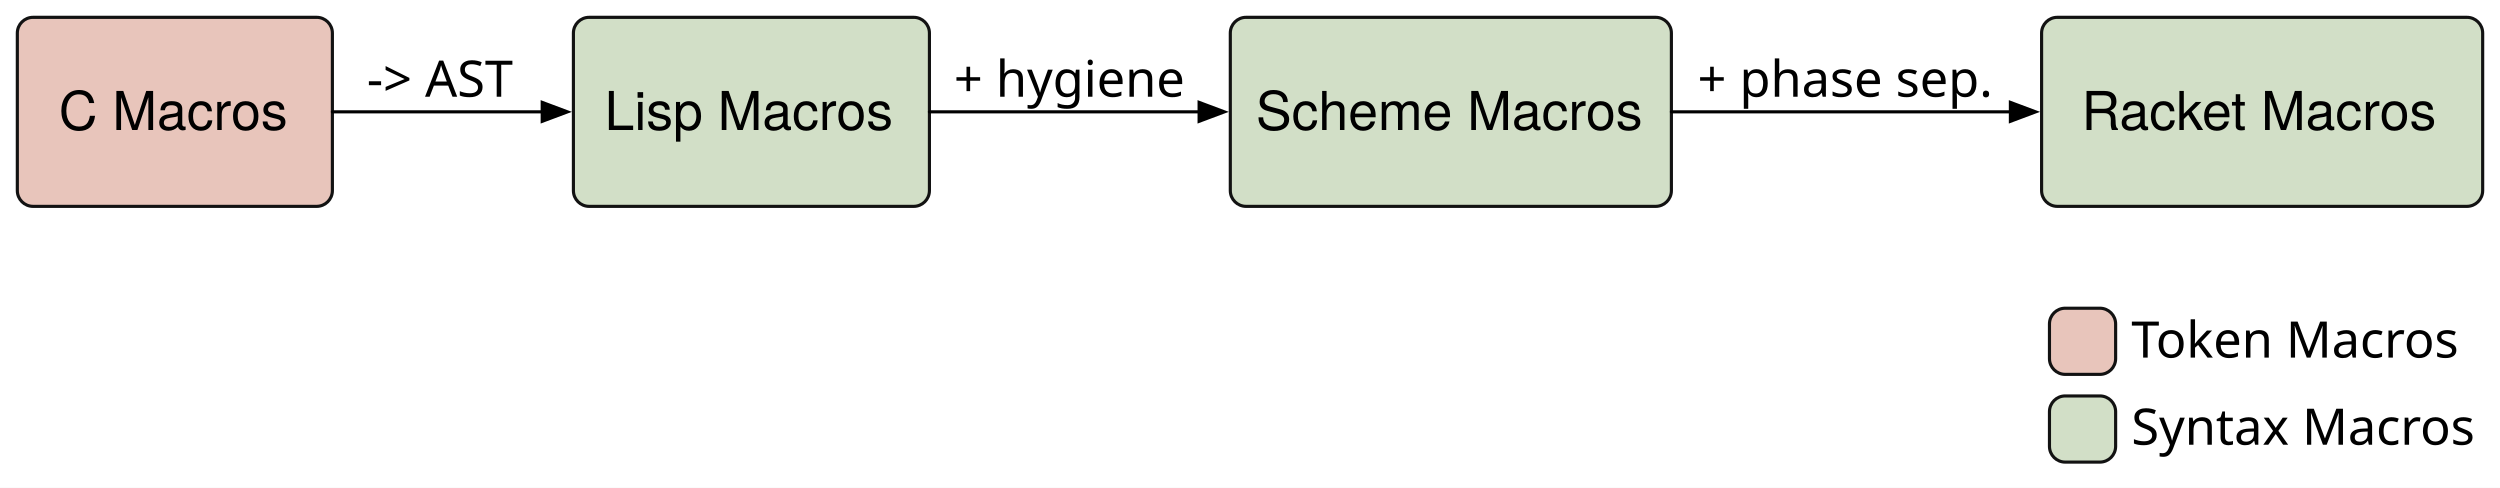
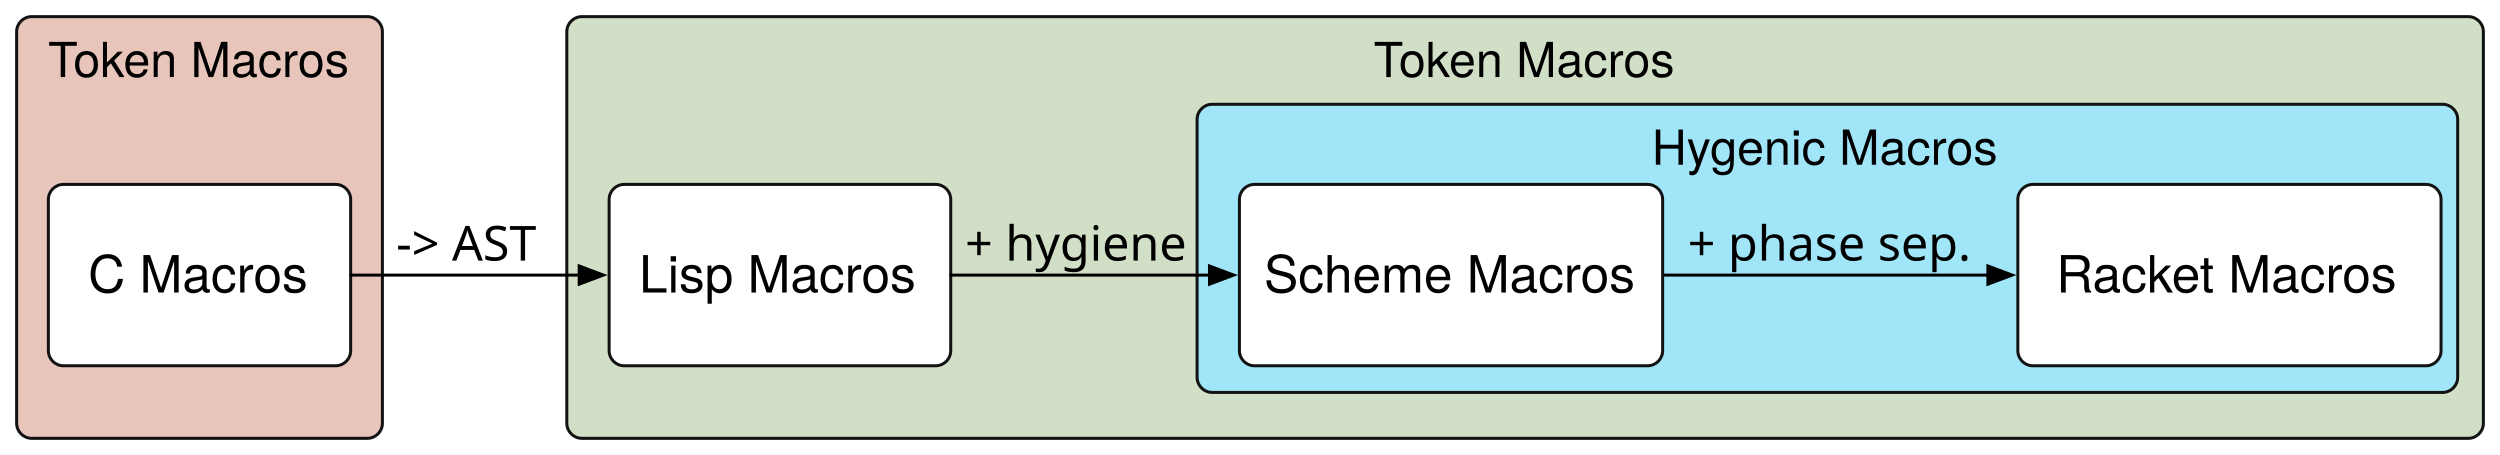
- <svg xmlns="http://www.w3.org/2000/svg" version="1.1" viewBox="570.5 504.5 793.5 154.812" width="793.5" height="154.812">
+ <svg xmlns="http://www.w3.org/2000/svg" version="1.1" viewBox="545.5 738.5 827 150.5" width="827" height="150.5">
  <defs>
    <marker orient="auto" overflow="visible" markerUnits="strokeWidth" id="FilledArrow_Marker" stroke-linejoin="miter" stroke-miterlimit="10" viewBox="-1 -4 10 8" markerWidth="10" markerHeight="8" color="black">
      <g>
        <path d="M 8 0 L 0 -3 L 0 3 Z" fill="currentColor" stroke="currentColor" stroke-width="1" />
      </g>
    </marker>
  </defs>
-   <g id="Canvas_1" stroke="none" stroke-dasharray="none" fill-opacity="1" fill="none" stroke-opacity="1">
-     <rect fill="white" x="570.5" y="504.5" width="793.5" height="154.812" />
+   <g id="Canvas_1" stroke="none" fill="none" fill-opacity="1" stroke-dasharray="none" stroke-opacity="1">
+     <rect fill="white" x="545.5" y="738.5" width="827" height="150.5" />
    <g id="Canvas_1_Layer_1">
-       <g id="Graphic_2">
-         <path d="M 581 510 L 671 510 C 673.761 510 676 512.239 676 515 L 676 565 C 676 567.761 673.761 570 671 570 L 581 570 C 578.239 570 576 567.761 576 565 L 576 515 C 576 512.239 578.239 510 581 510 Z" fill="#e8c5bb" />
-         <path d="M 581 510 L 671 510 C 673.761 510 676 512.239 676 515 L 676 565 C 676 567.761 673.761 570 671 570 L 581 570 C 578.239 570 576 567.761 576 565 L 576 515 C 576 512.239 578.239 510 581 510 Z" stroke="#121212" stroke-linecap="round" stroke-linejoin="round" stroke-width="1" />
-         <text transform="translate(581 529.762)" fill="black">
-           <tspan font-family="Helvetica Neue" font-size="17" fill="black" x="8.161" y="16">C Macros</tspan>
-         </text>
-       </g>
-       <g id="Graphic_3">
-         <path d="M 757.5 510 L 860.5 510 C 863.261 510 865.5 512.239 865.5 515 L 865.5 565 C 865.5 567.761 863.261 570 860.5 570 L 757.5 570 C 754.739 570 752.5 567.761 752.5 565 L 752.5 515 C 752.5 512.239 754.739 510 757.5 510 Z" fill="#d2dfc7" />
-         <path d="M 757.5 510 L 860.5 510 C 863.261 510 865.5 512.239 865.5 515 L 865.5 565 C 865.5 567.761 863.261 570 860.5 570 L 757.5 570 C 754.739 570 752.5 567.761 752.5 565 L 752.5 515 C 752.5 512.239 754.739 510 757.5 510 Z" stroke="#121212" stroke-linecap="round" stroke-linejoin="round" stroke-width="1" />
-         <text transform="translate(757.5 529.762)" fill="black">
-           <tspan font-family="Helvetica Neue" font-size="17" fill="black" x="4.894" y="16">Lisp Macros</tspan>
-         </text>
-       </g>
-       <g id="Graphic_4">
-         <path d="M 966 510 L 1096 510 C 1098.761 510 1101 512.239 1101 515 L 1101 565 C 1101 567.761 1098.761 570 1096 570 L 966 570 C 963.239 570 961 567.761 961 565 L 961 515 C 961 512.239 963.239 510 966 510 Z" fill="#d2dfc7" />
-         <path d="M 966 510 L 1096 510 C 1098.761 510 1101 512.239 1101 515 L 1101 565 C 1101 567.761 1098.761 570 1096 570 L 966 570 C 963.239 570 961 567.761 961 565 L 961 515 C 961 512.239 963.239 510 966 510 Z" stroke="#121212" stroke-linecap="round" stroke-linejoin="round" stroke-width="1" />
-         <text transform="translate(966 529.762)" fill="black">
-           <tspan font-family="Helvetica Neue" font-size="17" fill="black" x="3.12" y="16">Scheme Macros</tspan>
-         </text>
-       </g>
-       <g id="Graphic_5">
-         <path d="M 1223.5 510 L 1353.5 510 C 1356.261 510 1358.5 512.239 1358.5 515 L 1358.5 565 C 1358.5 567.761 1356.261 570 1353.5 570 L 1223.5 570 C 1220.739 570 1218.5 567.761 1218.5 565 L 1218.5 515 C 1218.5 512.239 1220.739 510 1223.5 510 Z" fill="#d2dfc7" />
-         <path d="M 1223.5 510 L 1353.5 510 C 1356.261 510 1358.5 512.239 1358.5 515 L 1358.5 565 C 1358.5 567.761 1356.261 570 1353.5 570 L 1223.5 570 C 1220.739 570 1218.5 567.761 1218.5 565 L 1218.5 515 C 1218.5 512.239 1220.739 510 1223.5 510 Z" stroke="#121212" stroke-linecap="round" stroke-linejoin="round" stroke-width="1" />
-         <text transform="translate(1223.5 529.762)" fill="black">
-           <tspan font-family="Helvetica Neue" font-size="17" fill="black" x="7.693" y="16">Racket Macros</tspan>
-         </text>
-       </g>
-       <g id="Line_6">
-         <line x1="676" y1="540" x2="742.6" y2="540" marker-end="url(#FilledArrow_Marker)" stroke="black" stroke-linecap="round" stroke-linejoin="round" stroke-width="1" />
-       </g>
-       <g id="Line_7">
-         <line x1="865.5" y1="540" x2="951.1" y2="540" marker-end="url(#FilledArrow_Marker)" stroke="black" stroke-linecap="round" stroke-linejoin="round" stroke-width="1" />
-       </g>
-       <g id="Line_8">
-         <line x1="1101" y1="540" x2="1208.6" y2="540" marker-end="url(#FilledArrow_Marker)" stroke="black" stroke-linecap="round" stroke-linejoin="round" stroke-width="1" />
-       </g>
-       <g id="Graphic_9">
-         <text transform="translate(686.943 521.1988)" fill="black">
-           <tspan font-family="Iosevka Output" font-size="16" fill="black" x="0" y="14">-&gt; AST</tspan>
-         </text>
-       </g>
-       <g id="Graphic_10">
-         <text transform="translate(873.2806 521.1988)" fill="black">
-           <tspan font-family="Iosevka Output" font-size="16" fill="black" x="0" y="14">+ hygiene</tspan>
-         </text>
-       </g>
-       <g id="Graphic_11">
-         <text transform="translate(1109.314 521.1988)" fill="black">
-           <tspan font-family="Iosevka Output" font-size="16" fill="black" x="0" y="14">+ phase sep.</tspan>
-         </text>
-       </g>
-       <g id="Group_20">
-         <g id="Graphic_15">
-           <text transform="translate(1247 604)" fill="black">
-             <tspan font-family="Iosevka Output" font-size="16" fill="black" x="0" y="14">Token Macros</tspan>
+       <g id="Group_45">
+         <g id="Graphic_39">
+           <path d="M 738 744 L 1362 744 C 1364.761 744 1367 746.239 1367 749 L 1367 878.5 C 1367 881.261 1364.761 883.5 1362 883.5 L 738 883.5 C 735.239 883.5 733 881.261 733 878.5 L 733 749 C 733 746.239 735.239 744 738 744 Z" fill="#d2dfc7" />
+           <path d="M 738 744 L 1362 744 C 1364.761 744 1367 746.239 1367 749 L 1367 878.5 C 1367 881.261 1364.761 883.5 1362 883.5 L 738 883.5 C 735.239 883.5 733 881.261 733 878.5 L 733 749 C 733 746.239 735.239 744 738 744 Z" stroke="#121212" stroke-linecap="round" stroke-linejoin="round" stroke-width="1" />
+           <text transform="translate(738 749)" fill="black">
+             <tspan font-family="Helvetica Neue" font-size="16" fill="black" x="261.912" y="15">Token Macros</tspan>
          </text>
        </g>
-         <g id="Graphic_16">
-           <text transform="translate(1247 631.656)" fill="black">
-             <tspan font-family="Iosevka Output" font-size="16" fill="black" x="0" y="14">Syntax Macros</tspan>
+         <g id="Graphic_41">
+           <path d="M 946.5 773 L 1353.5 773 C 1356.261 773 1358.5 775.239 1358.5 778 L 1358.5 863.312 C 1358.5 866.073 1356.261 868.312 1353.5 868.312 L 946.5 868.312 C 943.739 868.312 941.5 866.073 941.5 863.312 L 941.5 778 C 941.5 775.239 943.739 773 946.5 773 Z" fill="#a1e6f8" />
+           <path d="M 946.5 773 L 1353.5 773 C 1356.261 773 1358.5 775.239 1358.5 778 L 1358.5 863.312 C 1358.5 866.073 1356.261 868.312 1353.5 868.312 L 946.5 868.312 C 943.739 868.312 941.5 866.073 941.5 863.312 L 941.5 778 C 941.5 775.239 943.739 773 946.5 773 Z" stroke="#121212" stroke-linecap="round" stroke-linejoin="round" stroke-width="1" />
+           <text transform="translate(946.5 778)" fill="black">
+             <tspan font-family="Helvetica Neue" font-size="16" fill="black" x="145.42" y="15">Hygenic Macros</tspan>
          </text>
        </g>
-         <g id="Graphic_18">
-           <path d="M 1226 602.328 L 1237 602.328 C 1239.761 602.328 1242 604.567 1242 607.328 L 1242 618.328 C 1242 621.089 1239.761 623.328 1237 623.328 L 1226 623.328 C 1223.239 623.328 1221 621.089 1221 618.328 L 1221 607.328 C 1221 604.567 1223.239 602.328 1226 602.328 Z" fill="#e8c5bb" />
-           <path d="M 1226 602.328 L 1237 602.328 C 1239.761 602.328 1242 604.567 1242 607.328 L 1242 618.328 C 1242 621.089 1239.761 623.328 1237 623.328 L 1226 623.328 C 1223.239 623.328 1221 621.089 1221 618.328 L 1221 607.328 C 1221 604.567 1223.239 602.328 1226 602.328 Z" stroke="#121212" stroke-linecap="round" stroke-linejoin="round" stroke-width="1" />
+         <g id="Graphic_38">
+           <path d="M 556 744 L 667 744 C 669.761 744 672 746.239 672 749 L 672 878.5 C 672 881.261 669.761 883.5 667 883.5 L 556 883.5 C 553.239 883.5 551 881.261 551 878.5 L 551 749 C 551 746.239 553.239 744 556 744 Z" fill="#e8c5bb" />
+           <path d="M 556 744 L 667 744 C 669.761 744 672 746.239 672 749 L 672 878.5 C 672 881.261 669.761 883.5 667 883.5 L 556 883.5 C 553.239 883.5 551 881.261 551 878.5 L 551 749 C 551 746.239 553.239 744 556 744 Z" stroke="#121212" stroke-linecap="round" stroke-linejoin="round" stroke-width="1" />
+           <text transform="translate(556 749)" fill="black">
+             <tspan font-family="Helvetica Neue" font-size="16" fill="black" x="5.412" y="15">Token Macros</tspan>
+           </text>
        </g>
-         <g id="Graphic_19">
-           <path d="M 1226 630.172 L 1237 630.172 C 1239.761 630.172 1242 632.411 1242 635.172 L 1242 646.172 C 1242 648.933 1239.761 651.172 1237 651.172 L 1226 651.172 C 1223.239 651.172 1221 648.933 1221 646.172 L 1221 635.172 C 1221 632.411 1223.239 630.172 1226 630.172 Z" fill="#d2dfc7" />
-           <path d="M 1226 630.172 L 1237 630.172 C 1239.761 630.172 1242 632.411 1242 635.172 L 1242 646.172 C 1242 648.933 1239.761 651.172 1237 651.172 L 1226 651.172 C 1223.239 651.172 1221 648.933 1221 646.172 L 1221 635.172 C 1221 632.411 1223.239 630.172 1226 630.172 Z" stroke="#121212" stroke-linecap="round" stroke-linejoin="round" stroke-width="1" />
+         <g id="Graphic_35">
+           <path d="M 566.5 799.5 L 656.5 799.5 C 659.261 799.5 661.5 801.739 661.5 804.5 L 661.5 854.5 C 661.5 857.261 659.261 859.5 656.5 859.5 L 566.5 859.5 C 563.739 859.5 561.5 857.261 561.5 854.5 L 561.5 804.5 C 561.5 801.739 563.739 799.5 566.5 799.5 Z" fill="white" />
+           <path d="M 566.5 799.5 L 656.5 799.5 C 659.261 799.5 661.5 801.739 661.5 804.5 L 661.5 854.5 C 661.5 857.261 659.261 859.5 656.5 859.5 L 566.5 859.5 C 563.739 859.5 561.5 857.261 561.5 854.5 L 561.5 804.5 C 561.5 801.739 563.739 799.5 566.5 799.5 Z" stroke="#121212" stroke-linecap="round" stroke-linejoin="round" stroke-width="1" />
+           <text transform="translate(566.5 819.262)" fill="black">
+             <tspan font-family="Helvetica Neue" font-size="17" fill="black" x="8.161" y="16">C Macros</tspan>
+           </text>
+         </g>
+         <g id="Graphic_34">
+           <path d="M 752 799.5 L 855 799.5 C 857.761 799.5 860 801.739 860 804.5 L 860 854.5 C 860 857.261 857.761 859.5 855 859.5 L 752 859.5 C 749.239 859.5 747 857.261 747 854.5 L 747 804.5 C 747 801.739 749.239 799.5 752 799.5 Z" fill="white" />
+           <path d="M 752 799.5 L 855 799.5 C 857.761 799.5 860 801.739 860 804.5 L 860 854.5 C 860 857.261 857.761 859.5 855 859.5 L 752 859.5 C 749.239 859.5 747 857.261 747 854.5 L 747 804.5 C 747 801.739 749.239 799.5 752 799.5 Z" stroke="#121212" stroke-linecap="round" stroke-linejoin="round" stroke-width="1" />
+           <text transform="translate(752 819.262)" fill="black">
+             <tspan font-family="Helvetica Neue" font-size="17" fill="black" x="4.894" y="16">Lisp Macros</tspan>
+           </text>
+         </g>
+         <g id="Line_31">
+           <line x1="661.5" y1="829.5" x2="737.1" y2="829.5" marker-end="url(#FilledArrow_Marker)" stroke="black" stroke-linecap="round" stroke-linejoin="round" stroke-width="1" />
+         </g>
+         <g id="Line_30">
+           <line x1="860" y1="829.5" x2="945.6" y2="829.5" marker-end="url(#FilledArrow_Marker)" stroke="black" stroke-linecap="round" stroke-linejoin="round" stroke-width="1" />
+         </g>
+         <g id="Line_29">
+           <line x1="1095.5" y1="829.5" x2="1203.1" y2="829.5" marker-end="url(#FilledArrow_Marker)" stroke="black" stroke-linecap="round" stroke-linejoin="round" stroke-width="1" />
+         </g>
+         <g id="Graphic_28">
+           <text transform="translate(676.5539 810.6988)" fill="black">
+             <tspan font-family="Iosevka Output" font-size="16" fill="black" x="0" y="14">-&gt; AST</tspan>
+           </text>
+         </g>
+         <g id="Graphic_27">
+           <text transform="translate(864.7694 810.6988)" fill="black">
+             <tspan font-family="Iosevka Output" font-size="16" fill="black" x="0" y="14">+ hygiene</tspan>
+           </text>
+         </g>
+         <g id="Graphic_26">
+           <text transform="translate(1103.814 810.6988)" fill="black">
+             <tspan font-family="Iosevka Output" font-size="16" fill="black" x="0" y="14">+ phase sep.</tspan>
+           </text>
+         </g>
+         <g id="Group_42">
+           <g id="Graphic_33">
+             <path d="M 960.5 799.5 L 1090.5 799.5 C 1093.261 799.5 1095.5 801.739 1095.5 804.5 L 1095.5 854.5 C 1095.5 857.261 1093.261 859.5 1090.5 859.5 L 960.5 859.5 C 957.739 859.5 955.5 857.261 955.5 854.5 L 955.5 804.5 C 955.5 801.739 957.739 799.5 960.5 799.5 Z" fill="white" />
+             <path d="M 960.5 799.5 L 1090.5 799.5 C 1093.261 799.5 1095.5 801.739 1095.5 804.5 L 1095.5 854.5 C 1095.5 857.261 1093.261 859.5 1090.5 859.5 L 960.5 859.5 C 957.739 859.5 955.5 857.261 955.5 854.5 L 955.5 804.5 C 955.5 801.739 957.739 799.5 960.5 799.5 Z" stroke="#121212" stroke-linecap="round" stroke-linejoin="round" stroke-width="1" />
+             <text transform="translate(960.5 819.262)" fill="black">
+               <tspan font-family="Helvetica Neue" font-size="17" fill="black" x="3.12" y="16">Scheme Macros</tspan>
+             </text>
+           </g>
+           <g id="Graphic_32">
+             <path d="M 1218 799.5 L 1348 799.5 C 1350.761 799.5 1353 801.739 1353 804.5 L 1353 854.5 C 1353 857.261 1350.761 859.5 1348 859.5 L 1218 859.5 C 1215.239 859.5 1213 857.261 1213 854.5 L 1213 804.5 C 1213 801.739 1215.239 799.5 1218 799.5 Z" fill="white" />
+             <path d="M 1218 799.5 L 1348 799.5 C 1350.761 799.5 1353 801.739 1353 804.5 L 1353 854.5 C 1353 857.261 1350.761 859.5 1348 859.5 L 1218 859.5 C 1215.239 859.5 1213 857.261 1213 854.5 L 1213 804.5 C 1213 801.739 1215.239 799.5 1218 799.5 Z" stroke="#121212" stroke-linecap="round" stroke-linejoin="round" stroke-width="1" />
+             <text transform="translate(1218 819.262)" fill="black">
+               <tspan font-family="Helvetica Neue" font-size="17" fill="black" x="7.693" y="16">Racket Macros</tspan>
+             </text>
+           </g>
        </g>
      </g>
    </g>
  </g>
</svg>
